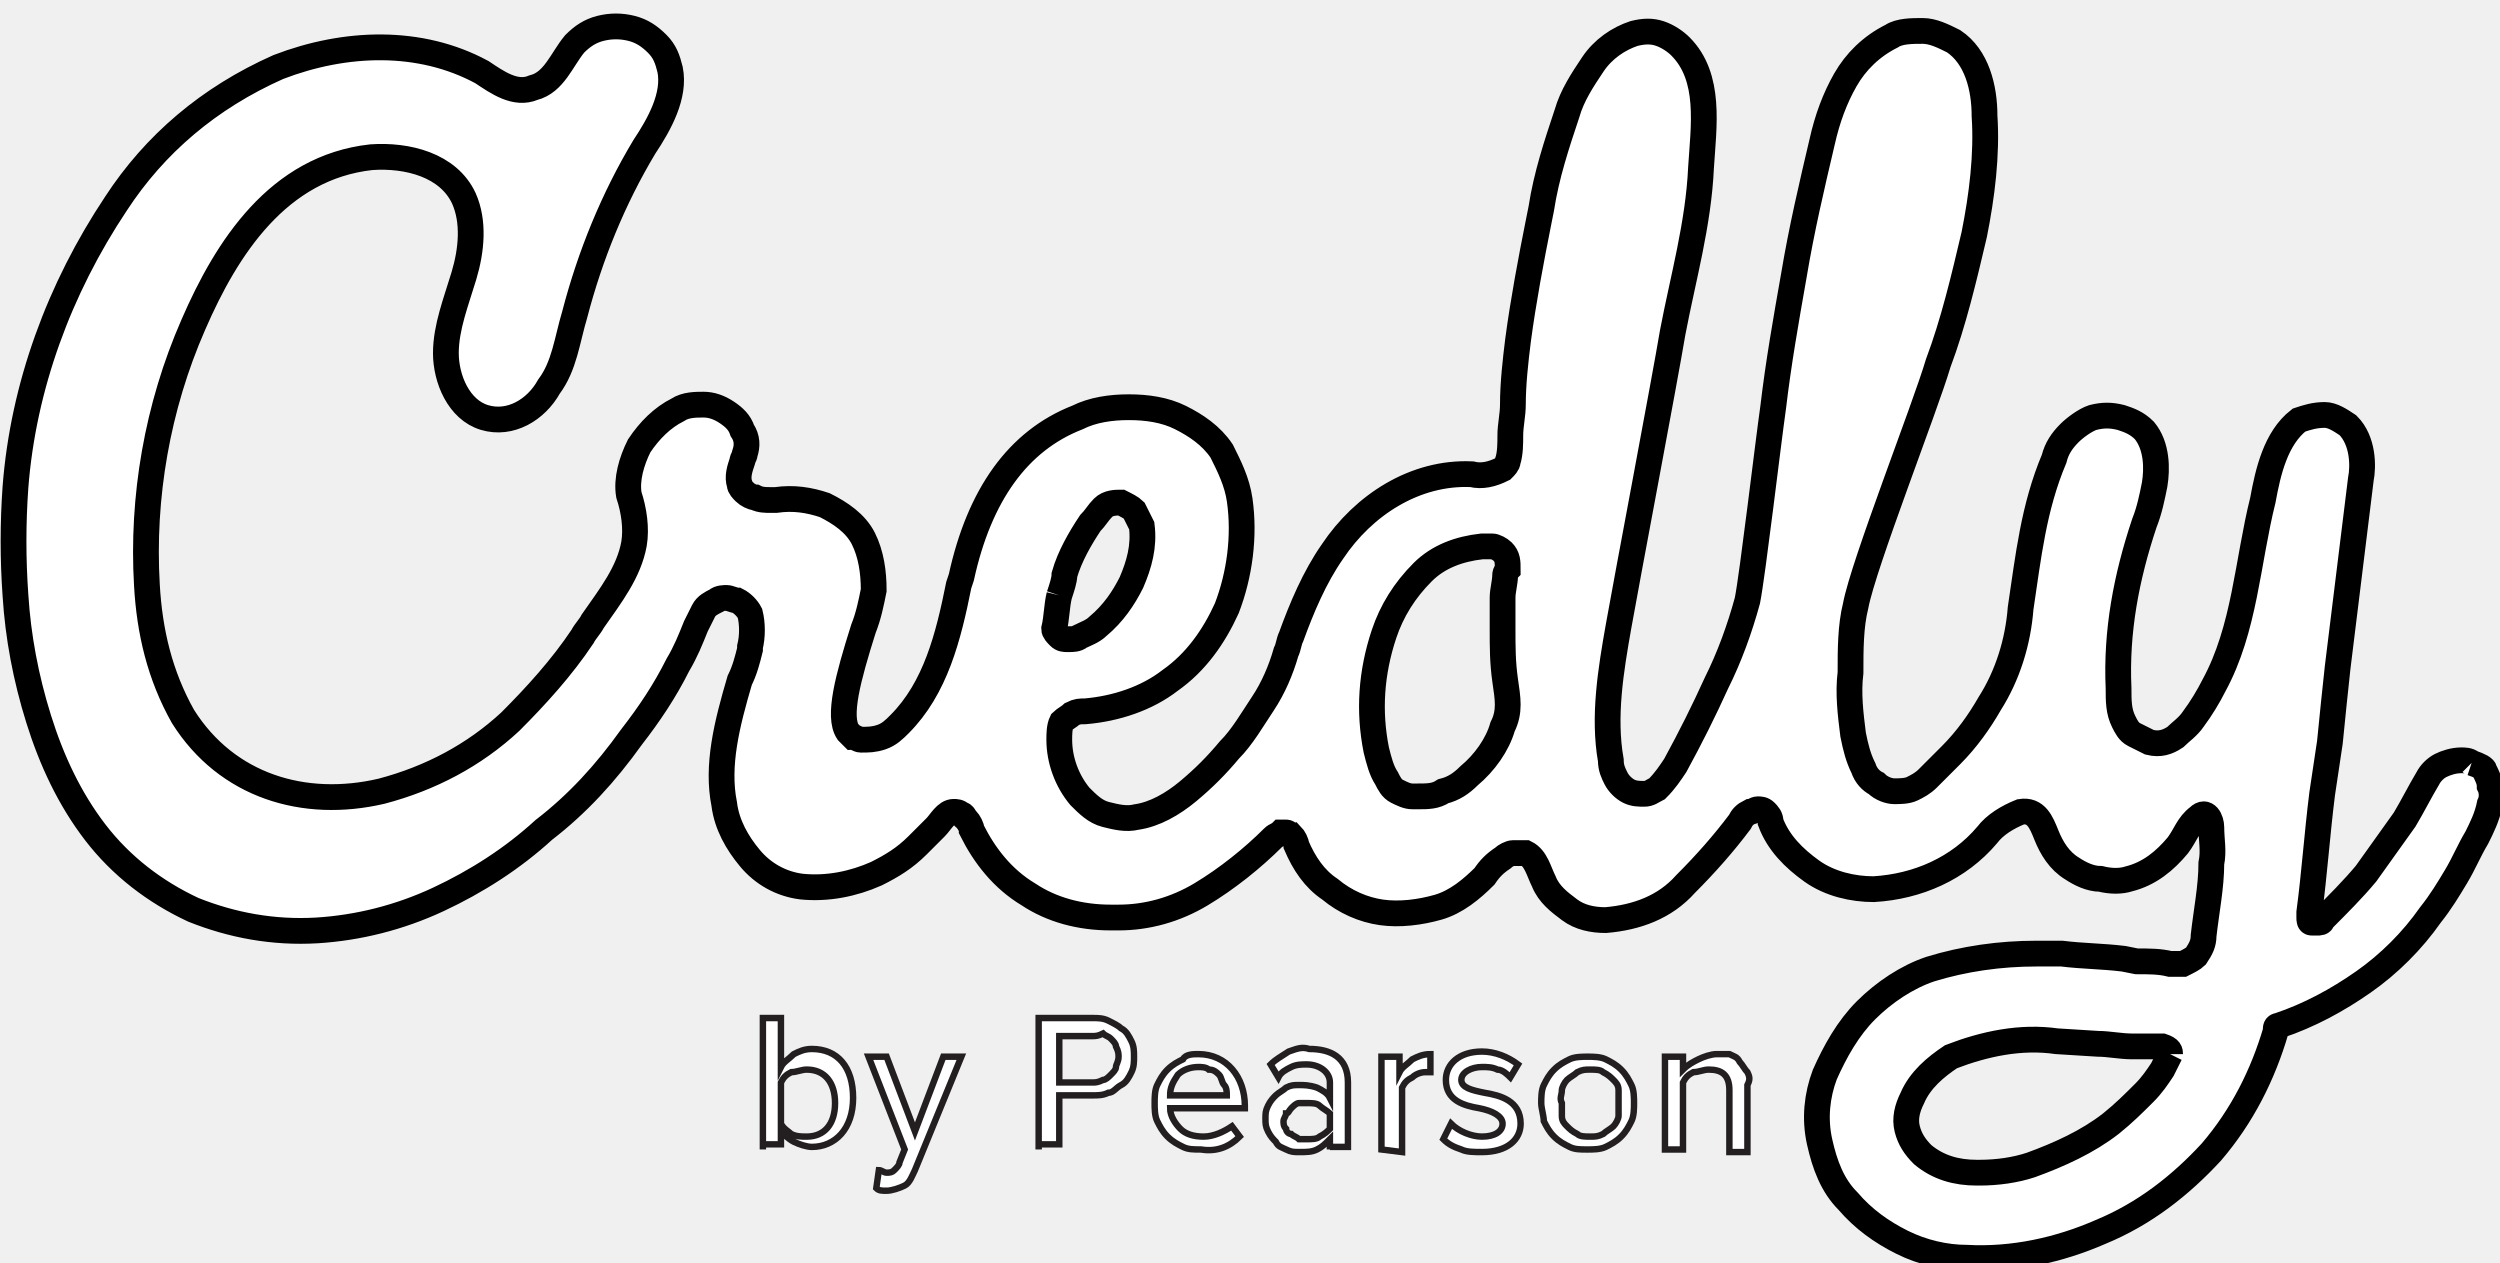
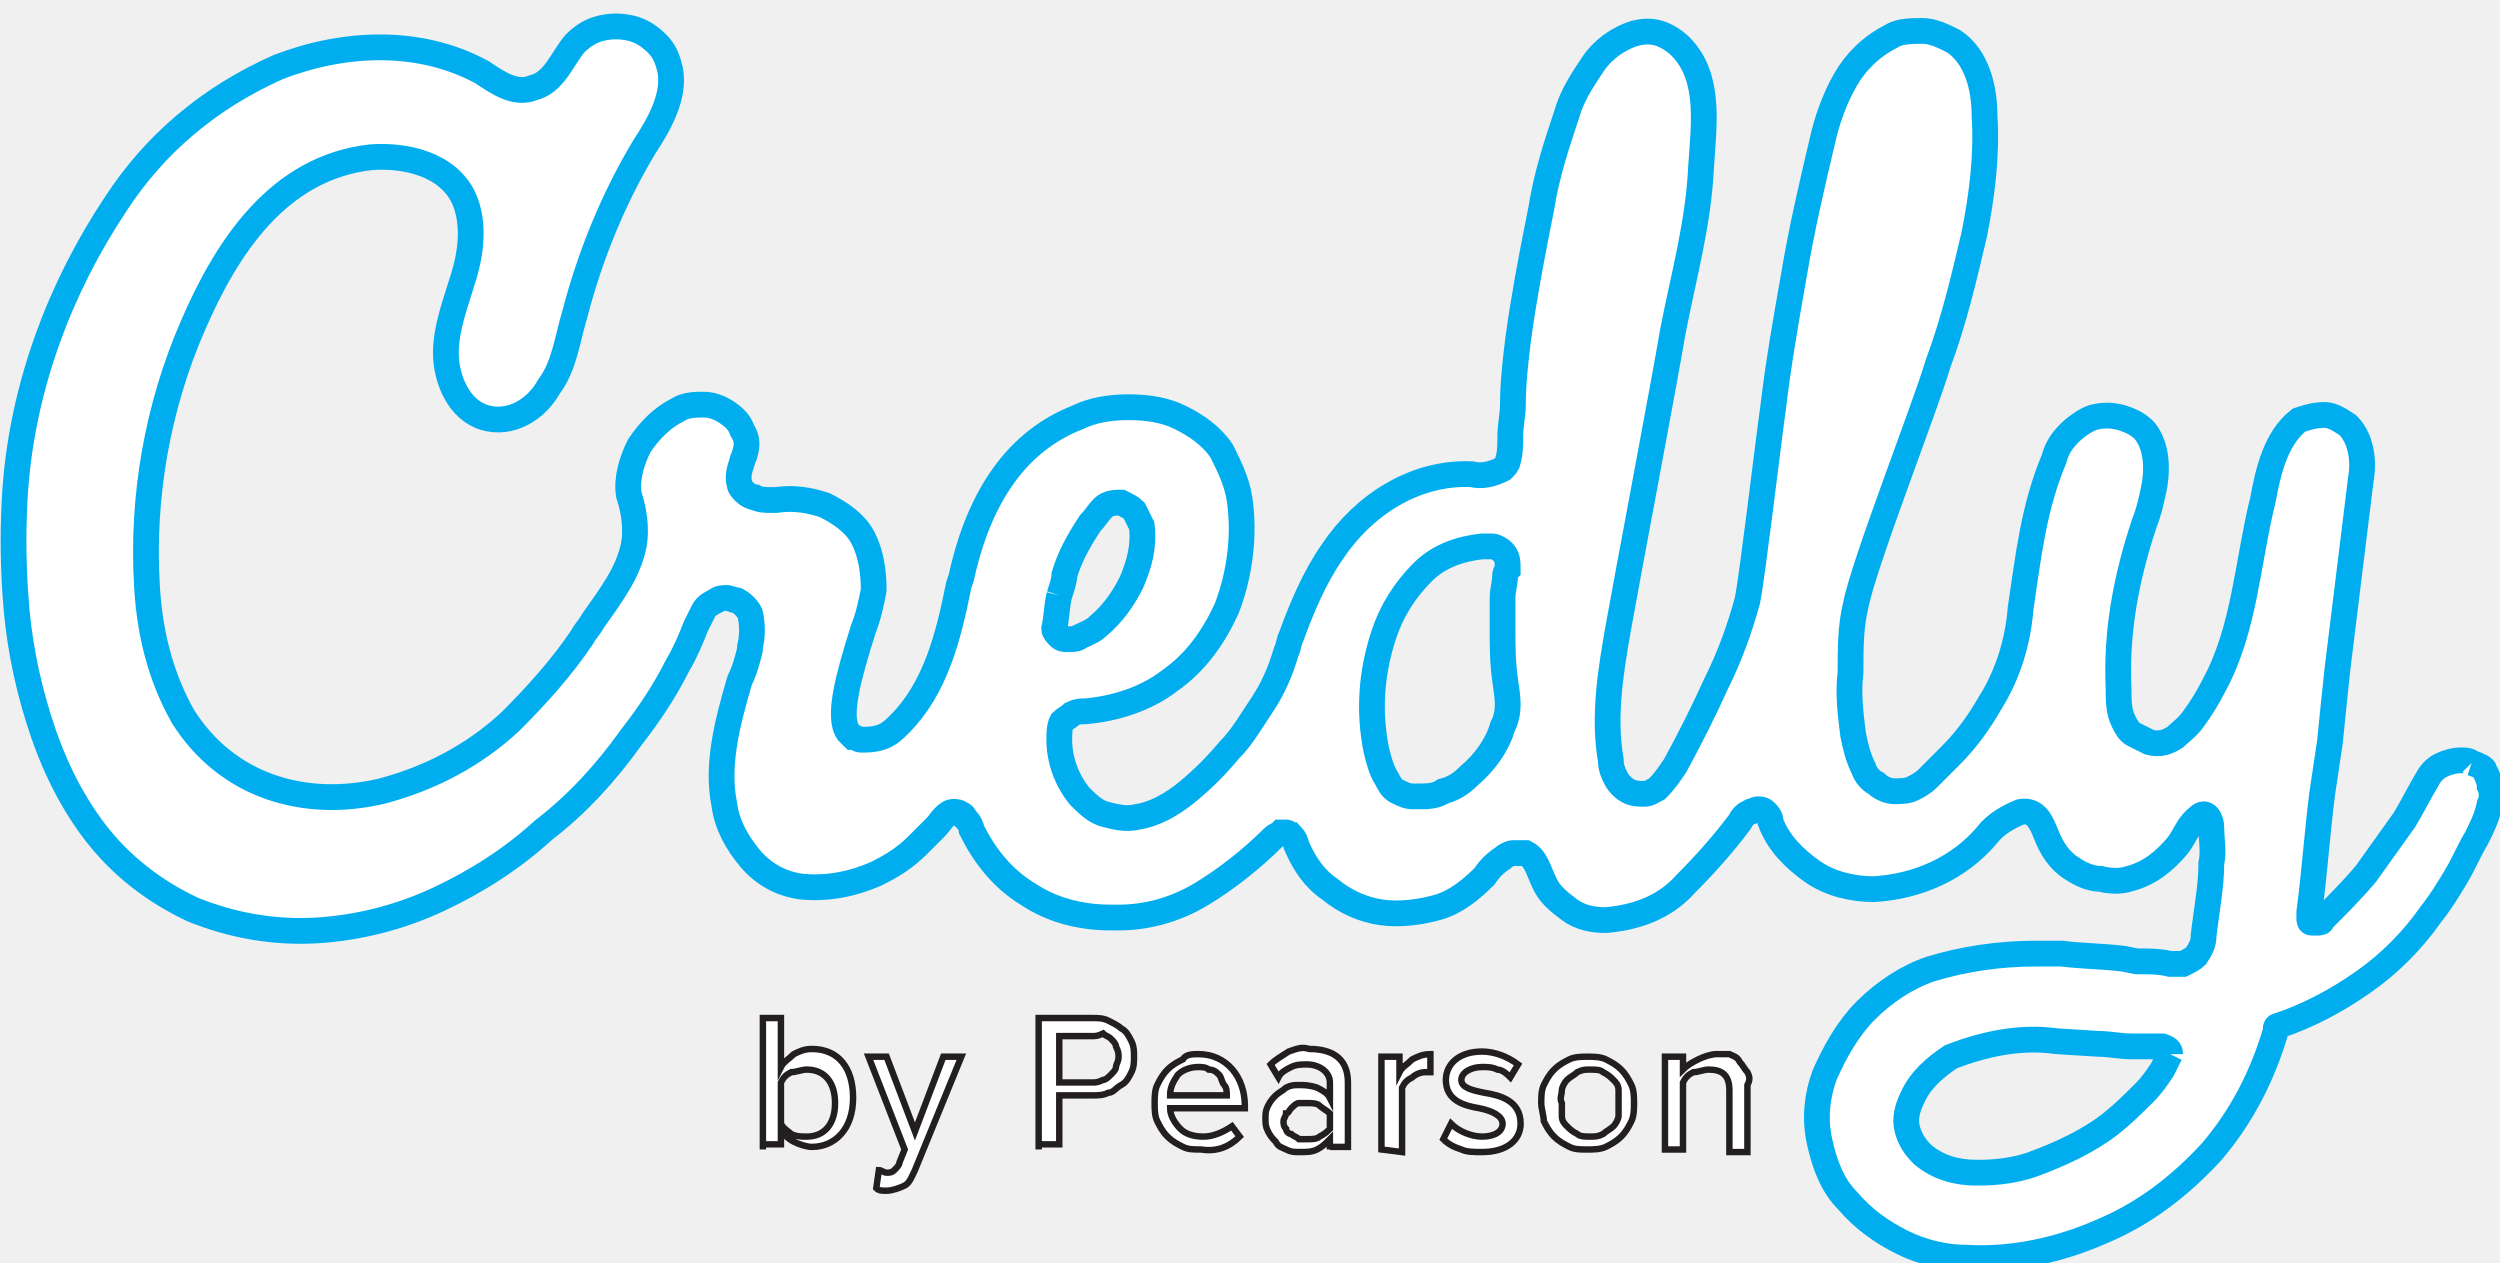
<svg xmlns="http://www.w3.org/2000/svg" version="1.1" id="Layer_1" x="0px" y="0px" viewBox="0 0 97 49" style="enable-background:new 0 0 97 49;" xml:space="preserve">
  <style type="text/css">
- 	.st0{fill:#FFFFFF;stroke:#000000;stroke-miterlimit:10;}
+ 	.st0{fill:#FFFFFF;stroke:#00AEEF;stroke-miterlimit:10;}
	.st1{fill:#FFFFFF;stroke:#231F20;stroke-width:0.25;stroke-miterlimit:10;}
</style>
  <path class="st0" d="M95.9,29.6c-0.1-0.1-0.3-0.1-0.4-0.1c-0.3,0-0.6,0.1-0.8,0.2c-0.2,0.1-0.4,0.3-0.5,0.5  c-0.3,0.5-0.6,1.1-0.9,1.6c-0.5,0.7-1,1.4-1.5,2.1c-0.5,0.6-1.1,1.2-1.7,1.8c0,0.1-0.1,0.1-0.2,0.1c-0.1,0-0.2,0-0.2,0  c-0.1,0-0.1-0.1-0.1-0.2c0-0.1,0-0.1,0-0.2c0.2-1.5,0.3-3,0.5-4.6c0.1-0.7,0.2-1.3,0.3-2c0.1-1,0.2-2,0.3-2.9l0.9-7.3  c0.1-0.5,0.1-1.5-0.5-2.1c-0.3-0.2-0.6-0.4-0.9-0.4c-0.4,0-0.7,0.1-1,0.2c-0.9,0.7-1.2,2-1.4,3.1c-0.6,2.4-0.7,5-1.9,7.2  c-0.2,0.4-0.5,0.9-0.8,1.3c-0.2,0.3-0.5,0.5-0.7,0.7c-0.3,0.2-0.6,0.3-1,0.2c-0.2-0.1-0.4-0.2-0.6-0.3c-0.2-0.1-0.3-0.3-0.4-0.5  c-0.2-0.4-0.2-0.8-0.2-1.3c-0.1-2.2,0.3-4.3,1-6.4c0.2-0.5,0.3-1,0.4-1.5c0.1-0.6,0.1-1.5-0.4-2.1c-0.3-0.3-0.6-0.4-0.9-0.5  c-0.4-0.1-0.7-0.1-1.1,0c-0.3,0.1-0.7,0.4-0.9,0.6c-0.3,0.3-0.5,0.6-0.6,1c-0.8,1.9-1,3.8-1.3,5.8c-0.1,1.3-0.5,2.6-1.2,3.7  c-0.4,0.7-0.9,1.4-1.5,2c-0.3,0.3-0.6,0.6-0.9,0.9c-0.2,0.2-0.4,0.3-0.6,0.4c-0.2,0.1-0.5,0.1-0.7,0.1c-0.2,0-0.5-0.1-0.7-0.3  c-0.2-0.1-0.4-0.3-0.5-0.6c-0.2-0.4-0.3-0.8-0.4-1.3c-0.1-0.8-0.2-1.6-0.1-2.4c0-0.9,0-1.8,0.2-2.6c0.3-1.6,2.7-7.7,3.2-9.4  c0.6-1.6,1-3.3,1.4-5c0.3-1.5,0.5-3.1,0.4-4.6c0-1.1-0.3-2.3-1.2-2.9c-0.4-0.2-0.8-0.4-1.2-0.4c-0.4,0-0.9,0-1.2,0.2  c-0.8,0.4-1.4,1-1.8,1.7c-0.4,0.7-0.7,1.5-0.9,2.4c-0.4,1.7-0.8,3.4-1.1,5.2c-0.3,1.7-0.6,3.4-0.8,5.1c-0.2,1.4-0.8,6.5-1,7.5  c-0.3,1.1-0.7,2.2-1.2,3.2c-0.5,1.1-1,2.1-1.6,3.2c-0.2,0.3-0.4,0.6-0.7,0.9c-0.2,0.1-0.3,0.2-0.5,0.2c-0.2,0-0.4,0-0.6-0.1  c-0.2-0.1-0.4-0.3-0.5-0.5c-0.1-0.2-0.2-0.4-0.2-0.7c-0.3-1.7,0-3.5,0.3-5.2c0.3-1.7,1.8-9.6,2.1-11.4c0.4-2.1,1-4.2,1.1-6.4  c0.1-1.6,0.4-3.5-0.8-4.7c-0.2-0.2-0.5-0.4-0.8-0.5c-0.3-0.1-0.6-0.1-1,0c-0.6,0.2-1.2,0.6-1.6,1.2c-0.4,0.6-0.8,1.2-1,1.9  c-0.4,1.2-0.8,2.4-1,3.7l-0.1,0.5c-0.3,1.5-0.6,3.1-0.8,4.6c-0.1,0.8-0.2,1.7-0.2,2.5c0,0.4-0.1,0.8-0.1,1.2c0,0.3,0,0.7-0.1,1  c0,0.1-0.1,0.2-0.2,0.3c-0.4,0.2-0.8,0.3-1.2,0.2c-2.2-0.1-4.2,1.2-5.4,3c-0.7,1-1.2,2.2-1.6,3.3c-0.1,0.2-0.1,0.4-0.2,0.6  c-0.2,0.7-0.5,1.4-0.9,2c-0.4,0.6-0.8,1.3-1.3,1.8c-0.5,0.6-1,1.1-1.6,1.6c-0.6,0.5-1.3,0.9-2,1c-0.4,0.1-0.8,0-1.2-0.1  c-0.4-0.1-0.7-0.4-1-0.7c-0.5-0.6-0.8-1.4-0.8-2.2c0-0.2,0-0.5,0.1-0.7c0.1-0.1,0.3-0.2,0.4-0.3c0.2-0.1,0.3-0.1,0.5-0.1  c1.2-0.1,2.4-0.5,3.3-1.2c1-0.7,1.7-1.7,2.2-2.8c0.5-1.3,0.7-2.8,0.5-4.2c-0.1-0.7-0.4-1.3-0.7-1.9c-0.4-0.6-1-1-1.6-1.3  c-0.6-0.3-1.3-0.4-2-0.4c-0.7,0-1.4,0.1-2,0.4c-2.3,0.9-3.8,3-4.5,6.2l-0.1,0.3c-0.4,2-0.9,4-2.3,5.4c-0.2,0.2-0.4,0.4-0.7,0.5  c-0.3,0.1-0.5,0.1-0.8,0.1c-0.1,0-0.2-0.1-0.3-0.1c-0.1-0.1-0.1-0.1-0.2-0.2c-0.4-0.6,0-2.1,0.6-4c0.2-0.5,0.3-1,0.4-1.5  c0-0.7-0.1-1.4-0.4-2c-0.3-0.6-0.9-1-1.5-1.3c-0.6-0.2-1.2-0.3-1.9-0.2h-0.2c-0.2,0-0.4,0-0.6-0.1c-0.1,0-0.3-0.1-0.4-0.2  c-0.1-0.1-0.2-0.2-0.2-0.3c-0.1-0.3,0-0.6,0.1-0.9c0-0.1,0.1-0.2,0.1-0.3c0.1-0.3,0.1-0.6-0.1-0.9c-0.1-0.3-0.3-0.5-0.6-0.7  c-0.3-0.2-0.6-0.3-0.9-0.3c-0.3,0-0.7,0-1,0.2c-0.6,0.3-1.1,0.8-1.5,1.4c-0.3,0.6-0.5,1.3-0.4,1.9c0.2,0.6,0.3,1.3,0.2,1.9  c-0.2,1.1-0.9,2-1.6,3c-0.1,0.2-0.3,0.4-0.4,0.6c-0.8,1.2-1.8,2.3-2.8,3.3c-1.4,1.3-3.1,2.2-5,2.7c-3,0.7-6-0.2-7.7-2.9  c-0.9-1.6-1.3-3.3-1.4-5.1c-0.2-3.4,0.4-6.9,1.8-10.1c1.3-3,3.3-6.1,6.9-6.5c1.4-0.1,3,0.3,3.6,1.6c0.4,0.9,0.3,2,0,3  c-0.3,1-0.7,2-0.7,3c0,1,0.5,2.2,1.5,2.5c1,0.3,2-0.3,2.5-1.2c0.6-0.8,0.7-1.8,1-2.8c0.6-2.3,1.5-4.5,2.7-6.5c0.6-0.9,1.2-2,1-3  c-0.1-0.4-0.2-0.7-0.5-1c-0.3-0.3-0.6-0.5-1-0.6c-0.4-0.1-0.8-0.1-1.2,0c-0.4,0.1-0.7,0.3-1,0.6c-0.5,0.6-0.8,1.5-1.6,1.7  c-0.7,0.3-1.4-0.2-2-0.6c-2.4-1.3-5.3-1.2-7.9-0.2C8.1,3.8,6,5.6,4.5,7.9c-2.2,3.3-3.6,7.1-3.9,11c-0.1,1.4-0.1,2.8,0,4.2  c0.1,1.6,0.4,3.2,0.9,4.8c0.5,1.6,1.2,3.1,2.2,4.4c1,1.3,2.3,2.3,3.8,3c1.5,0.6,3.1,0.9,4.8,0.8c1.6-0.1,3.2-0.5,4.7-1.2  c1.5-0.7,2.9-1.6,4.1-2.7c1.3-1,2.4-2.2,3.4-3.6c0.7-0.9,1.3-1.8,1.8-2.8c0.3-0.5,0.5-1,0.7-1.5c0.1-0.2,0.2-0.4,0.3-0.6  c0.1-0.2,0.3-0.3,0.5-0.4c0.1-0.1,0.3-0.1,0.4-0.1c0.1,0,0.3,0.1,0.4,0.1c0.2,0.1,0.4,0.3,0.5,0.5c0.1,0.4,0.1,0.9,0,1.3v0.1  c-0.1,0.4-0.2,0.8-0.4,1.2c-0.5,1.7-0.9,3.3-0.6,4.8c0.1,0.8,0.5,1.5,1,2.1c0.5,0.6,1.2,1,2,1.1c1,0.1,2-0.1,2.9-0.5  c0.6-0.3,1.1-0.6,1.6-1.1c0.2-0.2,0.5-0.5,0.7-0.7c0.2-0.2,0.4-0.6,0.7-0.6c0.1,0,0.2,0,0.3,0.1c0.1,0,0.1,0.1,0.2,0.2  c0.1,0.1,0.2,0.3,0.2,0.4c0.5,1,1.2,1.9,2.2,2.5c0.9,0.6,2,0.9,3.2,0.9h0.3c1.1,0,2.2-0.3,3.2-0.9c1-0.6,2-1.4,2.8-2.2  c0.1-0.1,0.2-0.1,0.3-0.2c0.1,0,0.2,0,0.2,0c0.1,0,0.1,0.1,0.2,0.1c0.1,0.1,0.2,0.3,0.2,0.4c0.3,0.7,0.7,1.3,1.3,1.7  c0.6,0.5,1.3,0.8,2,0.9c0.7,0.1,1.5,0,2.2-0.2c0.7-0.2,1.3-0.7,1.8-1.2c0.2-0.3,0.4-0.5,0.7-0.7c0.1-0.1,0.3-0.2,0.4-0.2  c0.2,0,0.3,0,0.5,0c0.4,0.2,0.5,0.7,0.7,1.1c0.2,0.5,0.6,0.8,1,1.1c0.4,0.3,0.9,0.4,1.4,0.4c1.2-0.1,2.3-0.5,3.1-1.4  c0.8-0.8,1.5-1.6,2.1-2.4c0.1-0.2,0.2-0.3,0.4-0.4c0.1,0,0.2-0.1,0.3-0.1c0.1,0,0.2,0,0.3,0.1c0.1,0.1,0.2,0.2,0.2,0.4  c0.3,0.8,0.9,1.4,1.6,1.9c0.7,0.5,1.6,0.7,2.4,0.7c1.7-0.1,3.3-0.8,4.4-2.1c0.3-0.4,0.8-0.7,1.3-0.9c0.6-0.1,0.8,0.4,1,0.9  c0.2,0.5,0.5,1,1,1.3c0.3,0.2,0.7,0.4,1.1,0.4c0.4,0.1,0.8,0.1,1.1,0c0.8-0.2,1.4-0.7,1.9-1.3c0.3-0.4,0.4-0.8,0.8-1.1  c0.3-0.3,0.5,0.1,0.5,0.4c0,0.5,0.1,0.9,0,1.4c0,0.9-0.2,1.9-0.3,2.8c0,0.3-0.1,0.5-0.3,0.8c-0.1,0.1-0.3,0.2-0.5,0.3  c-0.2,0-0.4,0-0.5,0c-0.4-0.1-0.8-0.1-1.3-0.1l-0.5-0.1c-0.8-0.1-1.6-0.1-2.4-0.2H79c-1.4,0-2.8,0.2-4.1,0.6  c-0.9,0.3-1.8,0.9-2.5,1.6c-0.7,0.7-1.2,1.6-1.6,2.5c-0.3,0.8-0.4,1.7-0.2,2.6c0.2,0.9,0.5,1.7,1.1,2.3c0.6,0.7,1.3,1.2,2.1,1.6  c0.8,0.4,1.7,0.6,2.5,0.6c1.8,0.1,3.6-0.3,5.2-1c1.7-0.7,3.1-1.8,4.3-3.1c1.2-1.4,2-3,2.5-4.7c0,0,0-0.1,0-0.1c0,0,0-0.1,0.1-0.1  c1.2-0.4,2.3-1,3.3-1.7c1-0.7,1.9-1.6,2.6-2.6c0.4-0.5,0.7-1,1-1.5c0.3-0.5,0.5-1,0.8-1.5c0.2-0.4,0.4-0.8,0.5-1.3  c0.1-0.2,0.1-0.5,0-0.7c0-0.2-0.1-0.4-0.2-0.6C96.4,29.8,96.2,29.7,95.9,29.6 M41.1,23.1c0.1-0.3,0.2-0.6,0.2-0.8  c0.2-0.7,0.6-1.4,1-2c0.2-0.2,0.3-0.4,0.5-0.6c0.2-0.2,0.5-0.2,0.7-0.2c0.2,0.1,0.4,0.2,0.5,0.3c0.1,0.2,0.2,0.4,0.3,0.6  c0.1,0.8-0.1,1.5-0.4,2.2c-0.3,0.6-0.7,1.2-1.3,1.7c-0.2,0.2-0.5,0.3-0.7,0.4c-0.1,0.1-0.3,0.1-0.4,0.1h-0.1c-0.1,0-0.2,0-0.3-0.1  s-0.2-0.2-0.2-0.3C41,24,41,23.5,41.1,23.1 M58.4,22.3c0,0.3-0.1,0.6-0.1,0.9c0,0.4,0,0.8,0,1.2c0,0.7,0,1.3,0.1,2  c0.1,0.7,0.2,1.2-0.1,1.8c-0.2,0.7-0.7,1.4-1.3,1.9c-0.3,0.3-0.6,0.5-1,0.6c-0.3,0.2-0.6,0.2-1,0.2c-0.1,0-0.1,0-0.2,0  c-0.2,0-0.4-0.1-0.6-0.2c-0.2-0.1-0.3-0.3-0.4-0.5c-0.2-0.3-0.3-0.7-0.4-1.1c-0.3-1.5-0.2-3,0.3-4.5c0.3-0.9,0.8-1.7,1.5-2.4  c0.6-0.6,1.4-0.9,2.3-1c0.1,0,0.3,0,0.4,0c0.1,0,0.3,0.1,0.4,0.2c0.2,0.2,0.2,0.4,0.2,0.7C58.4,22.2,58.4,22.3,58.4,22.3 M84.2,40.9  c-0.1,0.2-0.2,0.4-0.3,0.6c-0.2,0.3-0.4,0.6-0.7,0.9c-0.4,0.4-0.8,0.8-1.3,1.2c-0.9,0.7-2,1.2-3.1,1.6c-0.6,0.2-1.3,0.3-2,0.3h-0.1  c-0.8,0-1.5-0.2-2.1-0.7c-0.3-0.3-0.5-0.6-0.6-1c-0.1-0.4,0-0.8,0.2-1.2c0.3-0.7,0.9-1.2,1.5-1.6c1.3-0.5,2.7-0.8,4.1-0.6l1.6,0.1  c0.4,0,0.9,0.1,1.3,0.1c0.2,0,0.4,0,0.7,0c0.2,0,0.4,0,0.5,0C84.2,40.7,84.2,40.8,84.2,40.9" />
  <path class="st1" d="M29.6,44.6v-5.1h0.7v1.9c0.1-0.2,0.3-0.3,0.5-0.5c0.2-0.1,0.4-0.2,0.7-0.2c1,0,1.6,0.7,1.6,1.9  c0,1.2-0.7,1.9-1.6,1.9c-0.2,0-0.5-0.1-0.7-0.2s-0.4-0.3-0.5-0.4v0.5H29.6z M30.3,43.6c0.1,0.2,0.3,0.3,0.4,0.4  c0.2,0.1,0.4,0.1,0.6,0.1c0.7,0,1.1-0.5,1.1-1.3s-0.4-1.3-1.1-1.3c-0.2,0-0.4,0.1-0.6,0.1c-0.2,0.1-0.3,0.2-0.4,0.4V43.6z" />
  <path class="st1" d="M34.1,45.4c0.1,0,0.2,0.1,0.3,0.1c0.1,0,0.2,0,0.3-0.1c0.1-0.1,0.2-0.2,0.2-0.3l0.2-0.5L33.7,41h0.7l1.1,2.9  l1.1-2.9h0.7l-1.8,4.4c-0.1,0.2-0.2,0.5-0.4,0.6s-0.5,0.2-0.7,0.2c-0.2,0-0.3,0-0.4-0.1L34.1,45.4z" />
  <path class="st1" d="M40.3,44.6v-5.1h2.1c0.2,0,0.4,0,0.6,0.1c0.2,0.1,0.4,0.2,0.5,0.3c0.2,0.1,0.3,0.3,0.4,0.5  c0.1,0.2,0.1,0.4,0.1,0.6c0,0.2,0,0.4-0.1,0.6c-0.1,0.2-0.2,0.4-0.4,0.5c-0.2,0.1-0.3,0.3-0.5,0.3c-0.2,0.1-0.4,0.1-0.6,0.1h-1.3  v1.9H40.3z M42.4,40.2h-1.3V42h1.3c0.1,0,0.2,0,0.4-0.1c0.1,0,0.2-0.1,0.3-0.2c0.1-0.1,0.2-0.2,0.2-0.3c0-0.1,0.1-0.2,0.1-0.4  c0-0.1,0-0.2-0.1-0.4c0-0.1-0.1-0.2-0.2-0.3c-0.1-0.1-0.2-0.1-0.3-0.2C42.6,40.2,42.5,40.2,42.4,40.2L42.4,40.2z" />
  <path class="st1" d="M46.5,40.9c1.1,0,1.8,0.9,1.8,2V43h-2.9c0,0.3,0.2,0.6,0.4,0.8c0.2,0.2,0.5,0.3,0.9,0.3c0.4,0,0.8-0.2,1.1-0.4  l0.3,0.4c-0.4,0.4-0.9,0.6-1.5,0.5c-0.3,0-0.5,0-0.7-0.1c-0.2-0.1-0.4-0.2-0.6-0.4c-0.2-0.2-0.3-0.4-0.4-0.6  c-0.1-0.2-0.1-0.5-0.1-0.7c0-0.2,0-0.5,0.1-0.7c0.1-0.2,0.2-0.4,0.4-0.6c0.2-0.2,0.4-0.3,0.6-0.4C46,40.9,46.3,40.9,46.5,40.9  L46.5,40.9z M45.4,42.5h2.2c0-0.1,0-0.3-0.1-0.4c-0.1-0.1-0.1-0.3-0.2-0.4c-0.1-0.1-0.2-0.2-0.4-0.2c-0.1-0.1-0.3-0.1-0.4-0.1  c-0.3,0-0.6,0.1-0.8,0.3C45.5,42,45.4,42.2,45.4,42.5L45.4,42.5z" />
  <path class="st1" d="M51.6,44.6v-0.4c-0.2,0.2-0.3,0.3-0.5,0.4c-0.2,0.1-0.4,0.1-0.7,0.1c-0.2,0-0.3,0-0.5-0.1  c-0.2-0.1-0.3-0.1-0.4-0.3c-0.1-0.1-0.2-0.2-0.3-0.4c-0.1-0.2-0.1-0.3-0.1-0.5c0-0.2,0-0.3,0.1-0.5c0.1-0.2,0.2-0.3,0.3-0.4  c0.1-0.1,0.3-0.2,0.4-0.3c0.2-0.1,0.3-0.1,0.5-0.1c0.2,0,0.4,0,0.7,0.1c0.2,0.1,0.4,0.2,0.5,0.4v-0.6c0-0.4-0.4-0.7-0.9-0.7  c-0.2,0-0.4,0-0.6,0.1c-0.2,0.1-0.4,0.2-0.5,0.4l-0.3-0.5c0.2-0.2,0.4-0.3,0.7-0.5c0.3-0.1,0.5-0.2,0.8-0.1c0.8,0,1.5,0.3,1.5,1.3  v2.5H51.6z M51.6,43.2c-0.1-0.1-0.3-0.2-0.4-0.3s-0.3-0.1-0.5-0.1c-0.1,0-0.2,0-0.3,0c-0.1,0-0.2,0.1-0.3,0.2  c-0.1,0.1-0.1,0.2-0.2,0.2c0,0.1-0.1,0.2-0.1,0.3c0,0.1,0,0.2,0.1,0.3c0,0.1,0.1,0.2,0.2,0.2c0.1,0.1,0.2,0.1,0.3,0.2  c0.1,0,0.2,0,0.3,0c0.2,0,0.4,0,0.5-0.1c0.2-0.1,0.3-0.2,0.4-0.3V43.2z" />
  <path class="st1" d="M53.6,44.6V41h0.7v0.6c0.1-0.2,0.3-0.3,0.5-0.5c0.2-0.1,0.4-0.2,0.7-0.2v0.7c-0.1,0-0.2,0-0.2,0  c-0.2,0-0.4,0.1-0.5,0.2c-0.2,0.1-0.3,0.2-0.4,0.4v2.5L53.6,44.6z" />
  <path class="st1" d="M56.3,43.6c0.3,0.3,0.8,0.5,1.2,0.5c0.5,0,0.8-0.2,0.8-0.5c0-0.3-0.4-0.5-0.9-0.6c-0.6-0.1-1.3-0.3-1.3-1.1  c0-0.6,0.5-1.1,1.4-1.1c0.5,0,1,0.2,1.4,0.5l-0.3,0.5c-0.1-0.1-0.3-0.3-0.5-0.3c-0.2-0.1-0.4-0.1-0.6-0.1c-0.4,0-0.8,0.2-0.8,0.5  c0,0.3,0.4,0.4,0.9,0.5c0.6,0.1,1.4,0.3,1.4,1.2c0,0.6-0.5,1.1-1.5,1.1c-0.3,0-0.6,0-0.8-0.1c-0.3-0.1-0.5-0.2-0.7-0.4L56.3,43.6z" />
  <path class="st1" d="M59.8,42.8c0-0.2,0-0.5,0.1-0.7c0.1-0.2,0.2-0.4,0.4-0.6c0.2-0.2,0.4-0.3,0.6-0.4c0.2-0.1,0.5-0.1,0.7-0.1  c0.2,0,0.5,0,0.7,0.1c0.2,0.1,0.4,0.2,0.6,0.4c0.2,0.2,0.3,0.4,0.4,0.6c0.1,0.2,0.1,0.5,0.1,0.7c0,0.2,0,0.5-0.1,0.7  c-0.1,0.2-0.2,0.4-0.4,0.6c-0.2,0.2-0.4,0.3-0.6,0.4c-0.2,0.1-0.5,0.1-0.7,0.1c-0.3,0-0.5,0-0.7-0.1c-0.2-0.1-0.4-0.2-0.6-0.4  c-0.2-0.2-0.3-0.4-0.4-0.6C59.9,43.3,59.8,43,59.8,42.8z M62.8,42.8c0-0.2,0-0.3,0-0.5c0-0.2-0.1-0.3-0.2-0.4  c-0.1-0.1-0.2-0.2-0.4-0.3c-0.1-0.1-0.3-0.1-0.5-0.1c-0.2,0-0.3,0-0.5,0.1c-0.1,0.1-0.3,0.2-0.4,0.3c-0.1,0.1-0.2,0.3-0.2,0.4  c0,0.2-0.1,0.3,0,0.5c0,0.2,0,0.3,0,0.5c0,0.2,0.1,0.3,0.2,0.4c0.1,0.1,0.2,0.2,0.4,0.3c0.1,0.1,0.3,0.1,0.5,0.1  c0.2,0,0.3,0,0.5-0.1c0.1-0.1,0.3-0.2,0.4-0.3c0.1-0.1,0.2-0.3,0.2-0.4C62.8,43.1,62.8,42.9,62.8,42.8L62.8,42.8z" />
  <path class="st1" d="M67.1,44.6v-2.3c0-0.6-0.3-0.8-0.8-0.8c-0.2,0-0.4,0.1-0.6,0.1c-0.2,0.1-0.3,0.2-0.4,0.4v2.6h-0.7V41h0.7v0.5  c0.2-0.2,0.4-0.3,0.6-0.4c0.2-0.1,0.5-0.2,0.7-0.2c0.2,0,0.3,0,0.5,0c0.2,0.1,0.3,0.1,0.4,0.3c0.1,0.1,0.2,0.3,0.3,0.4  c0.1,0.2,0.1,0.3,0,0.5v2.6H67.1z" />
</svg>
